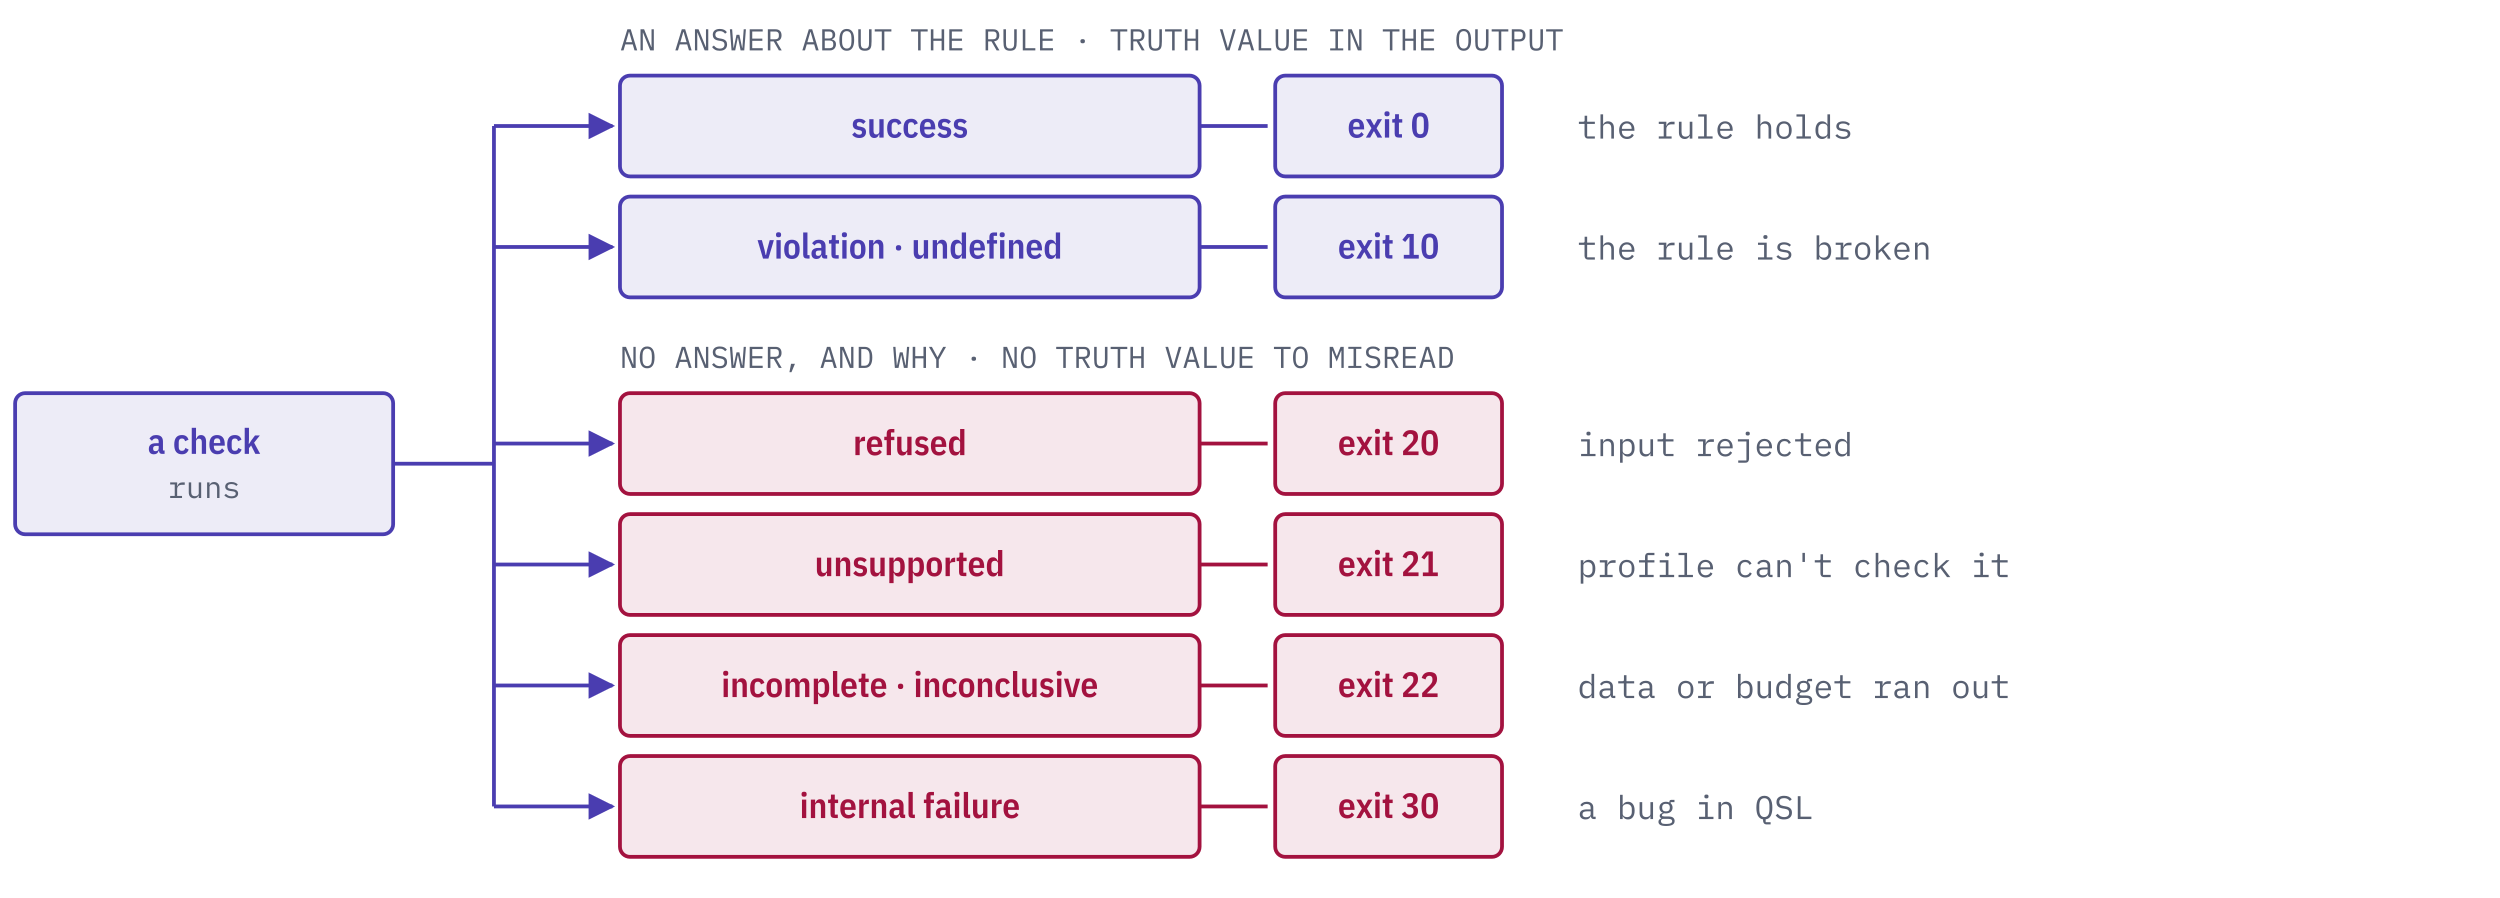
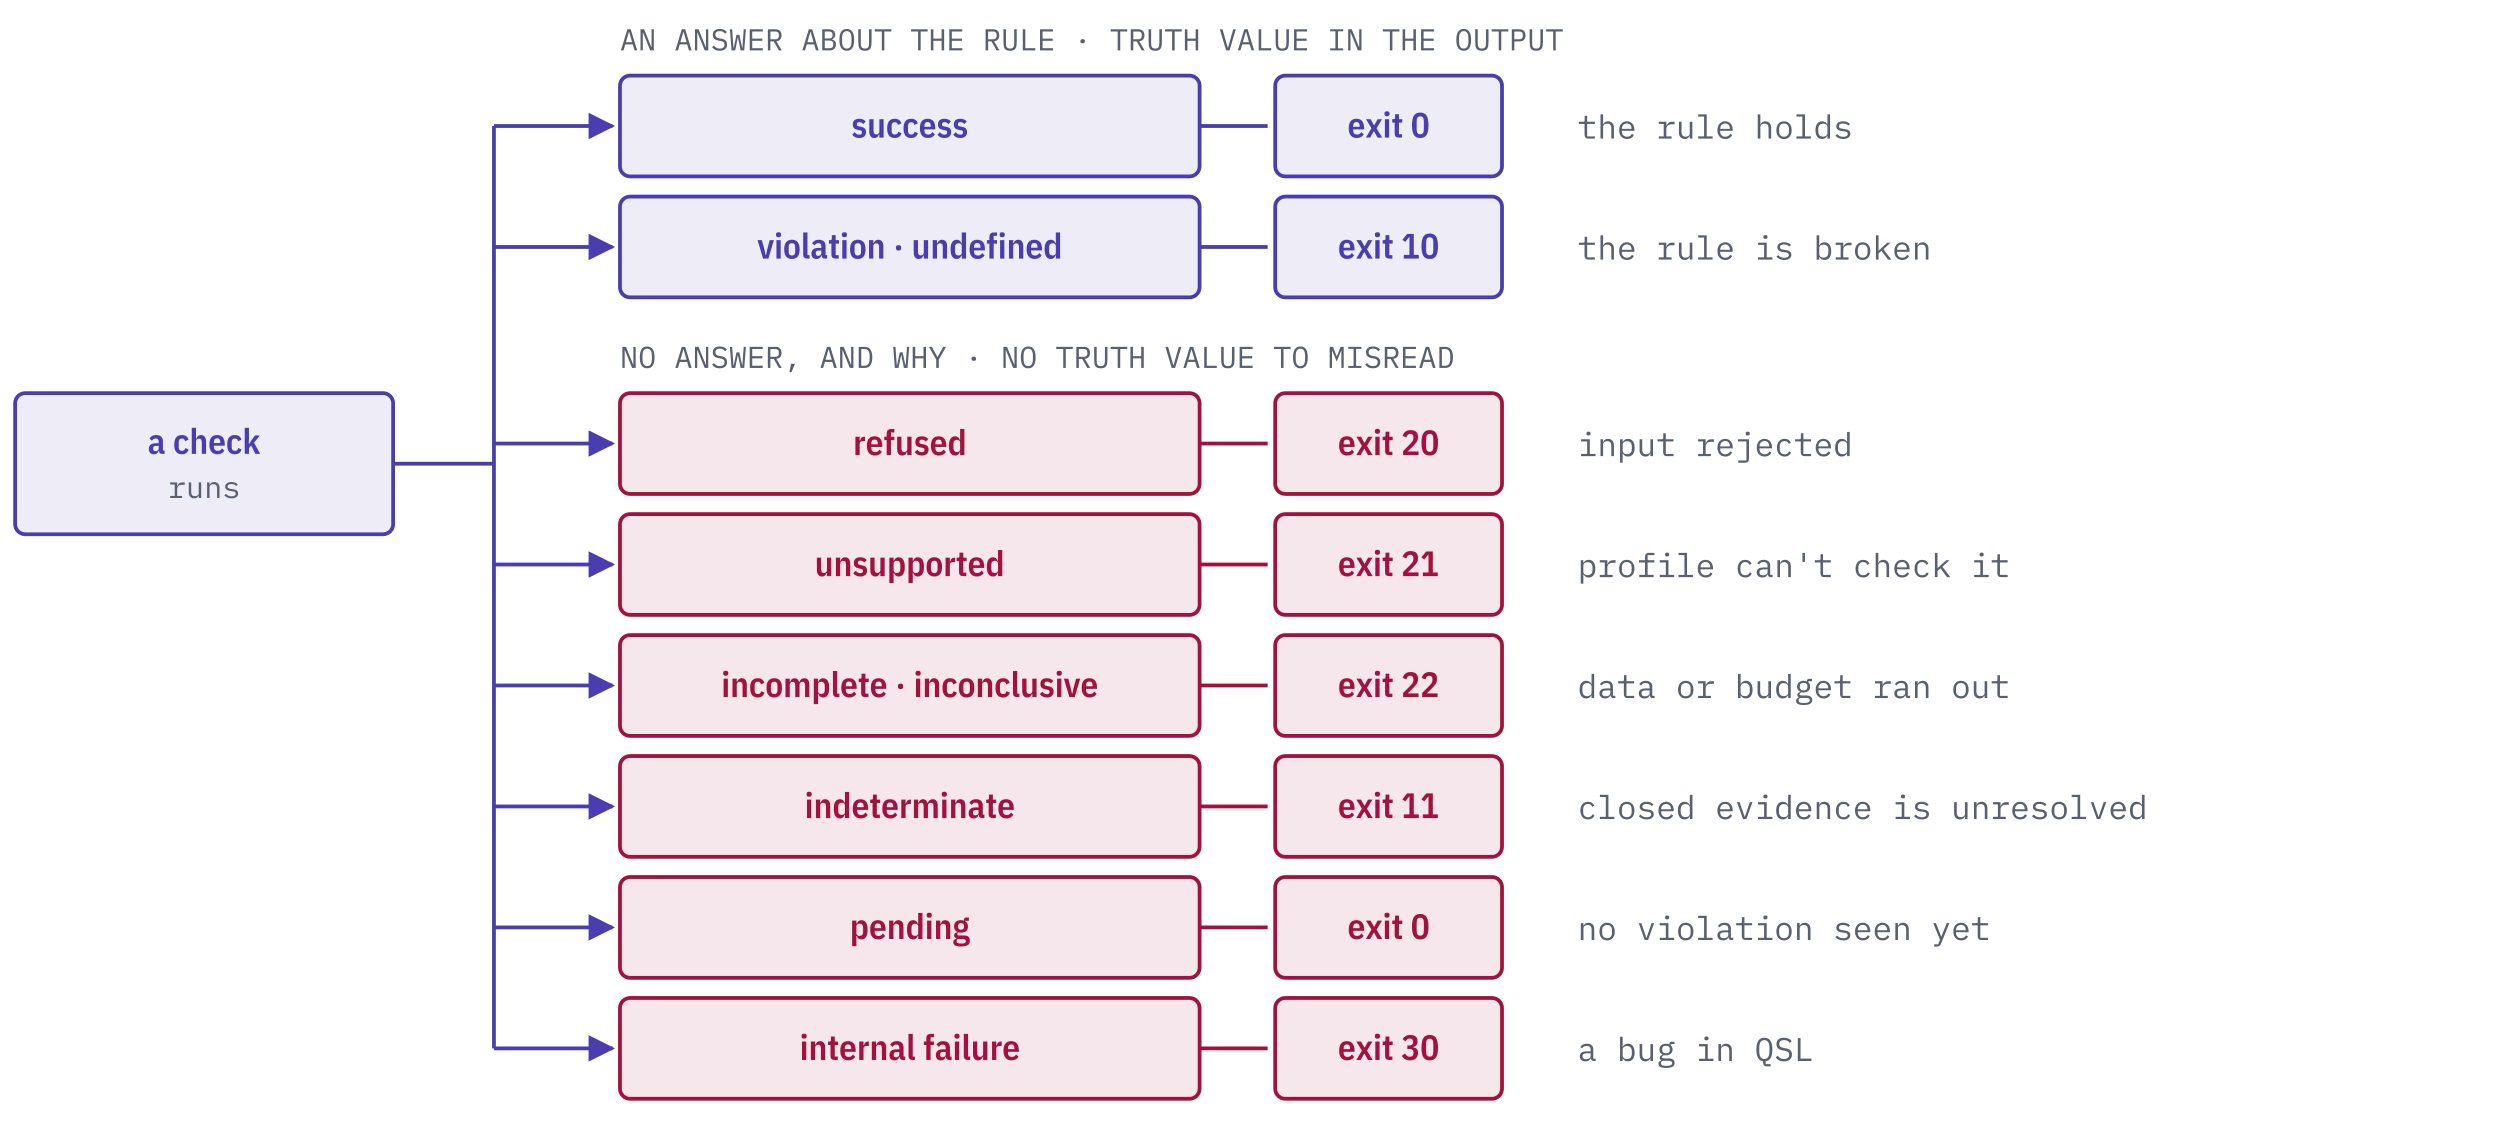
- <svg xmlns="http://www.w3.org/2000/svg" width="992" height="356" viewBox="-6 -6 992 356" role="img" aria-label="Every QSL check ends in exactly one outcome with its own exit code: success 0; violation or undefined 10; refused 20; unsupported 21; incomplete or inconclusive 22; internal failure 30. Only success and violation are answers about the rule; the others say why no answer was given.">
+ <svg xmlns="http://www.w3.org/2000/svg" width="992" height="452" viewBox="-6 -6 992 452" role="img" aria-label="Every QSL check ends in exactly one outcome with its own exit code: success 0; violation or undefined 10; indeterminate 11; refused 20; unsupported 21; incomplete or inconclusive 22; internal failure 30; a clause still pending when its trace ends exits 0. Only success and violation are answers about the rule; the others say why no answer was given.">
  <defs>
    <path id="mono_A" d="M481 0 422 199H177L118 0H31L245 698H356L570 0ZM304 609H295L197 272H402Z" />
    <path id="mono_B" d="M88 698H325Q415 698 466 649Q517 600 517 518Q517 455 486 419Q456 383 408 368V365Q467 351 505 312Q543 274 543 201Q543 159 529 122Q515 85 490 58Q464 31 430 16Q395 0 355 0H88ZM330 73Q388 73 421 99Q454 125 454 179V220Q454 273 421 300Q388 326 330 326H172V73ZM316 395Q369 395 399 418Q429 442 429 490V529Q429 577 399 601Q369 625 316 625H172V395Z" />
    <path id="mono_D" d="M95 698H290Q418 698 481 610Q544 522 544 349Q544 176 481 88Q418 0 290 0H95ZM286 73Q370 73 412 131Q455 189 455 295V403Q455 509 412 567Q370 625 286 625H179V73Z" />
    <path id="mono_E" d="M90 0V698H520V625H174V390H508V317H174V73H520V0Z" />
    <path id="mono_H" d="M436 317H164V0H80V698H164V390H436V698H520V0H436Z" />
    <path id="mono_I" d="M84 0V67H258V631H84V698H516V631H342V67H516V0Z" />
    <path id="mono_L" d="M120 0V698H204V73H535V0Z" />
    <path id="mono_M" d="M455 350V571H447L300 212L153 571H145V350V0H68V698H176L299 390H305L428 698H532V0H455Z" />
    <path id="mono_N" d="M163 588H156V0H80V698H199L437 110H444V698H520V0H401Z" />
    <path id="mono_O" d="M300 -12Q236 -12 190 12Q144 37 114 83Q84 129 70 196Q56 263 56 349Q56 434 70 502Q84 569 114 615Q144 661 190 686Q236 710 300 710Q364 710 410 686Q456 661 486 615Q516 569 530 502Q544 434 544 349Q544 263 530 196Q516 129 486 83Q456 37 410 12Q364 -12 300 -12ZM300 61Q342 61 371 78Q400 94 419 124Q438 154 446 196Q455 239 455 292V406Q455 458 446 501Q438 544 419 574Q400 604 371 620Q342 637 300 637Q258 637 229 620Q200 604 181 574Q162 544 154 501Q145 458 145 406V292Q145 239 154 196Q162 154 181 124Q200 94 229 78Q258 61 300 61Z" />
    <path id="mono_P" d="M90 0V698H344Q441 698 492 645Q543 592 543 497Q543 402 492 349Q441 296 344 296H174V0ZM174 369H342Q395 369 424 396Q454 422 454 471V523Q454 572 424 598Q395 625 342 625H174Z" />
    <path id="mono_Q" d="M491 -164H374Q315 -164 288 -131Q260 -98 260 -46V-9Q207 -2 168 26Q130 53 105 98Q80 144 68 208Q56 271 56 349Q56 434 70 502Q84 569 114 615Q144 661 190 686Q236 710 300 710Q364 710 410 686Q456 661 486 615Q516 569 530 502Q544 434 544 349Q544 192 495 98Q446 5 340 -9V-96H491ZM300 61Q342 61 371 78Q400 94 419 124Q438 154 446 196Q455 239 455 292V406Q455 458 446 501Q438 544 419 574Q400 604 371 620Q342 637 300 637Q258 637 229 620Q200 604 181 574Q162 544 154 501Q145 458 145 406V292Q145 239 154 196Q162 154 181 124Q200 94 229 78Q258 61 300 61Z" />
    <path id="mono_R" d="M174 0H90V698H344Q441 698 492 645Q543 592 543 497Q543 412 499 361Q455 310 371 302L549 0H455L285 298H174ZM342 369Q395 369 424 396Q454 422 454 471V523Q454 572 424 598Q395 625 342 625H174V369Z" />
    <path id="mono_S" d="M298 -12Q204 -12 144 22Q84 57 45 111L106 161Q147 110 192 85Q238 60 301 60Q377 60 417 95Q457 130 457 193Q457 244 428 272Q399 301 327 313L249 326Q198 335 164 353Q129 371 108 396Q87 422 78 452Q69 483 69 516Q69 612 132 661Q195 710 302 710Q386 710 444 682Q501 654 536 603L477 552Q448 590 407 614Q366 638 301 638Q230 638 192 608Q154 578 154 518Q154 471 182 442Q211 412 285 399L360 386Q411 377 446 359Q481 341 502 316Q524 291 533 260Q542 229 542 195Q542 98 478 43Q415 -12 298 -12Z" />
    <path id="mono_T" d="M342 625V0H258V625H25V698H575V625Z" />
    <path id="mono_U" d="M164 698V279Q164 228 167 188Q170 148 183 120Q196 91 224 76Q251 61 300 61Q349 61 376 76Q404 91 417 120Q430 148 433 188Q436 228 436 279V698H520V299Q520 221 512 163Q505 105 482 66Q458 27 414 8Q371 -12 300 -12Q229 -12 186 8Q142 27 118 66Q95 105 88 163Q80 221 80 299V698Z" />
    <path id="mono_V" d="M243 0 36 698H125L224 349L299 85H304L379 349L478 698H564L357 0Z" />
    <path id="mono_W" d="M90 0 35 698H110L139 298L154 87H162L254 516H348L440 87H448L463 298L492 698H565L510 0H389L304 417H296L211 0Z" />
    <path id="mono_Y" d="M258 0V274L17 698H113L213 516L298 357H302L389 516L489 698H583L342 274V0Z" />
    <path id="mono_a" d="M495 0Q448 0 428 24Q408 48 403 84H398Q381 39 344 14Q306 -12 243 -12Q162 -12 114 30Q66 72 66 145Q66 217 118 256Q171 295 288 295H398V346Q398 403 366 432Q334 460 275 460Q223 460 190 440Q157 419 137 384L83 424Q93 444 110 463Q127 482 152 496Q177 511 209 520Q241 528 280 528Q371 528 424 482Q478 436 478 354V70H550V0ZM257 55Q288 55 314 62Q339 70 358 82Q377 95 388 112Q398 130 398 150V235H288Q216 235 183 215Q150 195 150 157V136Q150 96 178 76Q207 55 257 55Z" />
    <path id="mono_b" d="M95 740H175V432H179Q229 528 338 528Q433 528 486 457Q540 386 540 258Q540 130 486 59Q433 -12 338 -12Q229 -12 179 84H175V0H95ZM307 59Q377 59 416 102Q454 144 454 214V302Q454 372 416 414Q377 457 307 457Q280 457 256 450Q232 443 214 430Q196 416 186 396Q175 377 175 351V165Q175 139 186 120Q196 100 214 86Q232 73 256 66Q280 59 307 59Z" />
    <path id="mono_c" d="M318 -12Q262 -12 218 8Q175 27 145 62Q115 97 100 147Q84 197 84 258Q84 319 100 369Q116 419 146 454Q176 490 219 509Q262 528 317 528Q392 528 439 495Q486 462 508 409L444 375Q430 415 398 437Q365 459 317 459Q282 459 254 448Q227 436 208 415Q189 394 180 365Q170 336 170 302V214Q170 180 180 151Q189 122 208 101Q227 80 255 68Q283 57 319 57Q371 57 405 81Q439 105 459 147L516 108Q493 56 444 22Q396 -12 318 -12Z" />
    <path id="mono_comma" d="M257 136H386L271 -141H204Z" />
    <path id="mono_d" d="M425 84H421Q371 -12 262 -12Q167 -12 114 59Q60 130 60 258Q60 386 114 457Q167 528 262 528Q371 528 421 432H425V740H505V0H425ZM293 59Q320 59 344 66Q368 73 386 86Q404 100 414 120Q425 139 425 165V351Q425 377 414 396Q404 416 386 430Q368 443 344 450Q320 457 293 457Q223 457 184 414Q146 372 146 302V214Q146 144 184 102Q223 59 293 59Z" />
    <path id="mono_e" d="M309 -12Q253 -12 208 7Q164 26 132 62Q101 97 84 146Q67 196 67 257Q67 319 84 369Q102 419 133 454Q164 490 208 509Q251 528 304 528Q356 528 398 509Q441 490 471 456Q501 423 517 377Q533 331 533 276V238H151V214Q151 180 162 151Q173 122 194 101Q214 80 244 68Q273 57 309 57Q361 57 399 81Q437 105 457 147L516 107Q493 55 440 22Q386 -12 309 -12ZM304 462Q271 462 243 450Q215 438 194 417Q174 396 162 368Q151 339 151 305V298H447V309Q447 343 436 371Q426 399 408 420Q389 440 362 451Q336 462 304 462Z" />
    <path id="mono_f" d="M83 68H257V448H73V516H257V622Q257 674 284 707Q312 740 371 740H544V672H337V516H544V448H337V68H521V0H83Z" />
    <path id="mono_g" d="M561 -59Q561 -137 496 -174Q431 -212 301 -212Q176 -212 122 -179Q67 -146 67 -84Q67 -42 89 -19Q111 4 151 15V27Q129 38 117 55Q105 72 105 98Q105 138 132 158Q158 178 198 188V192Q150 213 124 254Q97 295 97 350Q97 389 111 422Q125 455 152 478Q178 502 215 515Q252 528 297 528Q355 528 399 507V516Q399 546 413 566Q427 586 461 586H556V516H440V481Q468 457 483 424Q498 391 498 350Q498 311 484 278Q469 245 443 222Q417 198 380 185Q342 172 297 172Q284 172 272 173Q260 174 248 176Q236 174 223 170Q210 165 199 158Q188 150 181 140Q174 130 174 117Q174 94 197 86Q220 79 257 79H371Q471 79 516 42Q561 4 561 -59ZM486 -63Q486 -32 461 -14Q436 5 374 5H195Q143 -16 143 -65Q143 -99 170 -124Q197 -148 260 -148H338Q408 -148 447 -126Q486 -105 486 -63ZM297 234Q357 234 386 262Q414 290 414 336V365Q414 411 386 438Q357 466 297 466Q237 466 209 438Q181 411 181 365V336Q181 290 209 262Q237 234 297 234Z" />
    <path id="mono_h" d="M98 740H178V432H182Q190 451 202 468Q214 486 232 499Q249 512 273 520Q297 528 329 528Q410 528 459 476Q508 425 508 331V0H428V317Q428 388 397 422Q366 457 306 457Q282 457 259 451Q236 445 218 433Q200 421 189 402Q178 383 178 358V0H98Z" />
    <path id="mono_i" d="M332 630Q297 630 283 644Q269 659 269 681V697Q269 719 283 734Q297 748 332 748Q367 748 381 734Q395 719 395 697V681Q395 659 381 644Q367 630 332 630ZM106 68H292V448H106V516H372V68H546V0H106Z" />
    <path id="mono_j" d="M102 -132H352V448H93V516H432V-82Q432 -134 404 -167Q377 -200 318 -200H102ZM392 630Q357 630 343 644Q329 659 329 681V697Q329 719 343 734Q357 748 392 748Q427 748 441 734Q455 719 455 697V681Q455 659 441 644Q427 630 392 630Z" />
    <path id="mono_k" d="M105 740H185V273H189L279 358L451 516H549L335 314L574 0H475L274 268L185 187V0H105Z" />
    <path id="mono_l" d="M80 68H260V672H80V740H340V68H520V0H80Z" />
    <path id="mono_n" d="M98 0V516H178V432H182Q190 451 202 468Q214 486 232 499Q249 512 273 520Q297 528 329 528Q410 528 459 476Q508 425 508 331V0H428V317Q428 388 397 422Q366 457 306 457Q282 457 259 451Q236 445 218 433Q200 421 189 402Q178 383 178 358V0Z" />
    <path id="mono_o" d="M300 -12Q246 -12 202 7Q159 26 128 62Q98 97 82 146Q66 196 66 258Q66 319 82 369Q98 419 128 454Q159 490 202 509Q246 528 300 528Q354 528 398 509Q441 490 472 454Q502 419 518 369Q534 319 534 258Q534 196 518 146Q502 97 472 62Q441 26 398 7Q354 -12 300 -12ZM300 57Q367 57 408 97Q449 137 449 221V295Q449 379 408 419Q367 459 300 459Q233 459 192 419Q151 379 151 295V221Q151 137 192 97Q233 57 300 57Z" />
    <path id="mono_p" d="M95 516H175V432H179Q229 528 338 528Q433 528 486 457Q540 386 540 258Q540 130 486 59Q433 -12 338 -12Q229 -12 179 84H175V-200H95ZM307 59Q377 59 416 102Q454 144 454 214V302Q454 372 416 414Q377 457 307 457Q280 457 256 450Q232 443 214 430Q196 416 186 396Q175 377 175 351V165Q175 139 186 120Q196 100 214 86Q232 73 256 66Q280 59 307 59Z" />
    <path id="mono_periodcentered" d="M300 235Q259 235 242 252Q226 269 226 295V313Q226 339 242 356Q259 373 300 373Q341 373 358 356Q374 339 374 313V295Q374 269 358 252Q341 235 300 235Z" />
    <path id="mono_quotesingle" d="M262 463V740H338V463Z" />
    <path id="mono_r" d="M77 68H228V448H77V516H308V386H313Q329 447 374 482Q418 516 487 516H559V436H462Q393 436 350 396Q308 356 308 291V68H469V0H77Z" />
    <path id="mono_s" d="M306 -12Q225 -12 166 16Q108 43 67 89L121 136Q158 97 202 76Q246 55 308 55Q368 55 406 76Q445 98 445 144Q445 164 438 178Q430 191 417 199Q404 207 388 212Q372 216 354 219L273 231Q246 235 214 242Q183 249 157 264Q131 280 114 306Q96 332 96 374Q96 413 112 442Q127 470 155 490Q183 509 221 518Q259 528 304 528Q374 528 426 506Q477 484 514 445L462 396Q453 407 440 418Q426 430 406 440Q387 449 361 455Q335 461 301 461Q240 461 208 440Q175 419 175 379Q175 359 182 346Q190 332 203 324Q216 316 232 312Q249 307 266 304L347 292Q375 288 406 281Q437 274 463 258Q489 243 506 217Q524 191 524 149Q524 72 464 30Q405 -12 306 -12Z" />
    <path id="mono_t" d="M325 0Q266 0 238 33Q211 66 211 118V448H39V516H167Q193 516 204 526Q214 537 214 563V698H291V516H526V448H291V68H526V0Z" />
    <path id="mono_u" d="M422 84H418Q410 65 398 48Q386 30 368 17Q351 4 327 -4Q303 -12 271 -12Q190 -12 141 40Q92 91 92 185V516H172V199Q172 128 203 94Q234 59 294 59Q318 59 341 65Q364 71 382 83Q400 95 411 114Q422 132 422 158V516H502V0H422Z" />
+     <path id="mono_v" d="M249 0 64 516H145L219 300L299 67H303L383 300L457 516H536L351 0Z" />
+     <path id="mono_y" d="M467 516H547L291 -113Q282 -135 271 -152Q260 -168 245 -178Q230 -189 209 -194Q188 -200 159 -200H83V-132H203L261 10L53 516H135L222 300L299 104H303L380 300Z" />
    <path id="title_a" d="M406 0Q325 0 321 89H309Q299 41 264 14Q229 -12 177 -12Q105 -12 69 28Q33 68 33 140Q33 222 84 262Q135 302 231 302H312V347Q312 393 292 415Q273 437 228 437Q191 437 166 420Q141 402 122 370L51 434Q80 479 124 506Q169 534 238 534Q433 534 433 350V97H479V0ZM223 77Q260 77 286 98Q312 120 312 158V227H239Q155 227 155 162V140Q155 107 173 92Q191 77 223 77Z" />
    <path id="title_c" d="M251 -12Q145 -12 90 54Q34 120 34 261Q34 402 90 468Q145 534 251 534Q328 534 374 499Q419 464 439 403L340 359Q332 397 312 416Q291 436 251 436Q161 436 161 328V194Q161 86 251 86Q293 86 315 106Q337 126 348 168L442 123Q396 -12 251 -12Z" />
    <path id="title_d" d="M357 86H343Q332 42 298 15Q265 -12 220 -12Q128 -12 84 58Q40 127 40 261Q40 395 84 464Q128 534 220 534Q265 534 298 507Q332 480 343 436H357V740H478V0H357ZM266 88Q307 88 332 108Q357 129 357 166V356Q357 393 332 414Q307 434 266 434Q219 434 193 405Q167 376 167 323V199Q167 146 193 117Q219 88 266 88Z" />
    <path id="title_e" d="M263 -12Q212 -12 170 4Q127 21 97 54Q67 88 50 140Q34 191 34 261Q34 402 90 468Q147 534 252 534Q357 534 414 468Q470 402 470 261V232H161V198Q161 146 190 116Q219 86 270 86Q313 86 342 104Q372 123 393 158L459 89Q430 43 381 16Q332 -12 263 -12ZM252 441Q161 441 161 333V307H343V333Q343 441 252 441Z" />
    <path id="title_f" d="M91 425H22V522H91V603Q91 674 122 707Q154 740 220 740H308V643H212V522H308V425H212V0H91Z" />
+     <path id="title_g" d="M493 -46Q493 -87 480 -118Q468 -149 439 -170Q410 -191 362 -202Q314 -212 244 -212Q182 -212 140 -204Q98 -195 72 -179Q46 -163 35 -140Q24 -117 24 -88Q24 -48 46 -25Q68 -2 109 4V23Q77 31 62 53Q46 75 46 107Q46 139 68 160Q90 182 132 190V203Q47 245 47 357Q47 442 95 488Q143 534 244 534Q289 534 326 520V539Q326 610 394 610H467V516H366V496Q403 478 422 442Q441 407 441 357Q441 272 394 226Q346 181 244 181Q203 181 168 189Q154 183 147 170Q140 157 140 141Q140 121 153 111Q166 101 196 101H329Q418 101 456 63Q493 25 493 -46ZM380 -60Q380 -33 362 -19Q344 -5 302 -5H141Q119 -24 119 -61Q119 -93 140 -110Q162 -127 216 -127H275Q332 -127 356 -110Q380 -94 380 -60ZM244 264Q327 264 327 346V369Q327 451 244 451Q161 451 161 369V346Q161 264 244 264Z" />
    <path id="title_h" d="M66 740H187V435H201Q232 534 326 534Q396 534 434 486Q472 439 472 351V0H351V330Q351 432 275 432Q238 432 212 410Q187 389 187 350V0H66Z" />
    <path id="title_i" d="M126 604Q88 604 71 620Q54 637 54 665V685Q54 713 71 730Q88 746 126 746Q164 746 181 730Q198 713 198 685V665Q198 637 181 620Q164 604 126 604ZM66 522H187V0H66Z" />
    <path id="title_k" d="M66 740H187V395L179 287H193L254 383L358 522H495L332 317L504 0H368L248 239L187 163V0H66Z" />
    <path id="title_l" d="M184 0Q121 0 94 28Q66 56 66 116V740H187V97H247V0Z" />
    <path id="title_m" d="M66 0V522H187V435H201Q232 534 324 534Q422 534 451 431H463Q480 484 516 509Q551 534 602 534Q668 534 705 486Q742 439 742 351V0H621V330Q621 432 548 432Q513 432 488 410Q464 389 464 350V0H343V330Q343 384 325 408Q307 432 271 432Q236 432 212 410Q187 389 187 350V0Z" />
    <path id="title_n" d="M66 0V522H187V435H201Q232 534 326 534Q396 534 434 486Q472 439 472 351V0H351V330Q351 432 275 432Q238 432 212 410Q187 389 187 350V0Z" />
    <path id="title_o" d="M253 -12Q149 -12 92 54Q34 120 34 261Q34 402 92 468Q149 534 253 534Q357 534 414 468Q472 402 472 261Q472 120 414 54Q357 -12 253 -12ZM253 86Q345 86 345 194V328Q345 436 253 436Q161 436 161 328V194Q161 86 253 86Z" />
    <path id="title_one" d="M75 0V104H235V609H227L115 471L34 531L169 698H358V104H500V0Z" />
    <path id="title_p" d="M66 522H187V436H201Q212 480 246 507Q279 534 324 534Q416 534 460 464Q504 395 504 261Q504 127 460 58Q416 -12 324 -12Q279 -12 246 15Q212 42 201 86H187V-200H66ZM278 88Q325 88 351 117Q377 146 377 199V323Q377 376 351 405Q325 434 278 434Q237 434 212 414Q187 393 187 356V166Q187 129 212 108Q237 88 278 88Z" />
    <path id="title_periodcentered" d="M158 227Q120 227 102 244Q83 262 83 292V316Q83 346 102 364Q120 381 158 381Q196 381 214 364Q233 346 233 316V292Q233 262 214 244Q196 227 158 227Z" />
    <path id="title_r" d="M66 0V522H187V415H201Q210 467 238 494Q267 522 313 522H339V398H299Q242 398 214 380Q187 362 187 317V0Z" />
    <path id="title_s" d="M224 -12Q159 -12 110 12Q61 35 24 82L98 154Q123 119 154 101Q185 83 226 83Q302 83 302 147Q302 172 290 186Q277 201 247 206L198 215Q116 230 79 266Q42 302 42 371Q42 453 90 494Q138 534 226 534Q287 534 332 514Q376 494 409 455L338 384Q318 409 290 424Q261 439 226 439Q156 439 156 376Q156 350 170 336Q184 323 214 318L264 309Q346 294 382 258Q417 223 417 159Q417 78 367 33Q317 -12 224 -12Z" />
    <path id="title_t" d="M210 0Q147 0 119 28Q91 56 91 117V425H22V522H58Q84 522 94 534Q103 546 103 572V664H212V522H306V425H212V97H298V0Z" />
    <path id="title_three" d="M236 413Q283 413 310 436Q338 460 338 499V526Q338 564 314 586Q291 607 249 607Q206 607 175 586Q144 565 121 524L41 594Q75 648 129 679Q183 710 256 710Q353 710 410 666Q466 622 466 529Q466 466 434 424Q403 383 347 372V357Q412 348 446 308Q479 268 479 201Q479 102 417 45Q355 -12 246 -12Q93 -12 19 117L110 186Q135 137 168 114Q200 91 245 91Q295 91 322 117Q350 143 350 188V216Q350 260 320 286Q290 311 235 311H175V413Z" />
    <path id="title_two" d="M493 0H55V116L252 313Q304 364 326 403Q347 442 347 484V514Q347 557 324 580Q301 604 258 604Q172 604 151 500L43 542Q66 625 123 668Q180 710 268 710Q324 710 364 696Q404 683 430 658Q455 632 466 594Q478 557 478 510Q478 475 471 446Q464 416 448 386Q431 356 403 324Q375 291 333 249L188 105H493Z" />
    <path id="title_u" d="M346 88H332Q302 -12 205 -12Q135 -12 98 36Q60 83 60 172V522H181V192Q181 89 257 89Q294 89 320 111Q346 133 346 172V522H467V0H346Z" />
    <path id="title_v" d="M162 0 8 522H130L205 244L234 103H248L277 244L352 522H469L315 0Z" />
    <path id="title_x" d="M15 0 173 267 17 522H149L242 354H255L348 522H472L318 264L478 0H345L249 176H236L138 0Z" />
    <path id="title_zero" d="M270 -12Q209 -12 165 8Q121 29 92 72Q64 116 50 184Q36 253 36 349Q36 445 50 514Q64 582 92 626Q121 669 165 690Q209 710 270 710Q331 710 375 690Q419 669 448 626Q476 582 490 514Q504 445 504 349Q504 253 490 184Q476 116 448 72Q419 29 375 8Q331 -12 270 -12ZM270 95Q327 95 350 132Q372 168 372 251V447Q372 530 350 566Q327 603 270 603Q213 603 190 566Q168 530 168 447V251Q168 168 190 132Q213 95 270 95Z" />
    <marker id="ah-logic" viewBox="0 0 10 10" refX="9" refY="5" markerWidth="7" markerHeight="7" orient="auto-start-reverse">
      <path d="M0,0 L10,5 L0,10 z" fill="#4a3db0" />
    </marker>
  </defs>
  <rect x="0" y="150" width="150" height="56" rx="4" stroke="#4a3db0" stroke-width="1.5" fill="#4a3db0" fill-opacity="0.1" />
  <g fill="#4a3db0" transform="translate(52.6,174.1) scale(0.014,-0.014)">
    <use href="#title_a" x="0" />
    <use href="#title_c" x="719" />
    <use href="#title_h" x="1183" />
    <use href="#title_e" x="1715" />
    <use href="#title_c" x="2220" />
    <use href="#title_k" x="2684" />
  </g>
  <g fill="#586072" transform="translate(60.6,191.6) scale(0.012,-0.012)">
    <use href="#mono_r" x="0" />
    <use href="#mono_u" x="600" />
    <use href="#mono_n" x="1200" />
    <use href="#mono_s" x="1800" />
  </g>
  <g fill="#586072" transform="translate(240,14) scale(0.012,-0.012)">
    <use href="#mono_A" x="0" />
    <use href="#mono_N" x="600" />
    <use href="#mono_A" x="1800" />
    <use href="#mono_N" x="2400" />
    <use href="#mono_S" x="3000" />
    <use href="#mono_W" x="3600" />
    <use href="#mono_E" x="4200" />
    <use href="#mono_R" x="4800" />
    <use href="#mono_A" x="6000" />
    <use href="#mono_B" x="6600" />
    <use href="#mono_O" x="7200" />
    <use href="#mono_U" x="7800" />
    <use href="#mono_T" x="8400" />
    <use href="#mono_T" x="9600" />
    <use href="#mono_H" x="10200" />
    <use href="#mono_E" x="10800" />
    <use href="#mono_R" x="12000" />
    <use href="#mono_U" x="12600" />
    <use href="#mono_L" x="13200" />
    <use href="#mono_E" x="13800" />
    <use href="#mono_periodcentered" x="15000" />
    <use href="#mono_T" x="16200" />
    <use href="#mono_R" x="16800" />
    <use href="#mono_U" x="17400" />
    <use href="#mono_T" x="18000" />
    <use href="#mono_H" x="18600" />
    <use href="#mono_V" x="19800" />
    <use href="#mono_A" x="20400" />
    <use href="#mono_L" x="21000" />
    <use href="#mono_U" x="21600" />
    <use href="#mono_E" x="22200" />
    <use href="#mono_I" x="23400" />
    <use href="#mono_N" x="24000" />
    <use href="#mono_T" x="25200" />
    <use href="#mono_H" x="25800" />
    <use href="#mono_E" x="26400" />
    <use href="#mono_O" x="27600" />
    <use href="#mono_U" x="28200" />
    <use href="#mono_T" x="28800" />
    <use href="#mono_P" x="29400" />
    <use href="#mono_U" x="30000" />
    <use href="#mono_T" x="30600" />
  </g>
  <g fill="#586072" transform="translate(240,140) scale(0.012,-0.012)">
    <use href="#mono_N" x="0" />
    <use href="#mono_O" x="600" />
    <use href="#mono_A" x="1800" />
    <use href="#mono_N" x="2400" />
    <use href="#mono_S" x="3000" />
    <use href="#mono_W" x="3600" />
    <use href="#mono_E" x="4200" />
    <use href="#mono_R" x="4800" />
    <use href="#mono_comma" x="5400" />
    <use href="#mono_A" x="6600" />
    <use href="#mono_N" x="7200" />
    <use href="#mono_D" x="7800" />
    <use href="#mono_W" x="9000" />
    <use href="#mono_H" x="9600" />
    <use href="#mono_Y" x="10200" />
    <use href="#mono_periodcentered" x="11400" />
    <use href="#mono_N" x="12600" />
    <use href="#mono_O" x="13200" />
    <use href="#mono_T" x="14400" />
    <use href="#mono_R" x="15000" />
    <use href="#mono_U" x="15600" />
    <use href="#mono_T" x="16200" />
    <use href="#mono_H" x="16800" />
    <use href="#mono_V" x="18000" />
    <use href="#mono_A" x="18600" />
    <use href="#mono_L" x="19200" />
    <use href="#mono_U" x="19800" />
    <use href="#mono_E" x="20400" />
    <use href="#mono_T" x="21600" />
    <use href="#mono_O" x="22200" />
    <use href="#mono_M" x="23400" />
    <use href="#mono_I" x="24000" />
    <use href="#mono_S" x="24600" />
    <use href="#mono_R" x="25200" />
    <use href="#mono_E" x="25800" />
    <use href="#mono_A" x="26400" />
    <use href="#mono_D" x="27000" />
  </g>
  <rect x="240" y="24" width="230" height="40" rx="4" stroke="#4a3db0" stroke-width="1.5" fill="#4a3db0" fill-opacity="0.1" />
  <g fill="#4a3db0" transform="translate(331.8,48.6) scale(0.014,-0.014)">
    <use href="#title_s" x="0" />
    <use href="#title_u" x="449" />
    <use href="#title_c" x="982" />
    <use href="#title_c" x="1446" />
    <use href="#title_e" x="1910" />
    <use href="#title_s" x="2415" />
    <use href="#title_s" x="2864" />
  </g>
  <rect x="500" y="24" width="90" height="40" rx="4" stroke="#4a3db0" stroke-width="1.5" fill="#4a3db0" fill-opacity="0.1" />
  <g fill="#4a3db0" transform="translate(528.7,48.6) scale(0.014,-0.014)">
    <use href="#title_e" x="0" />
    <use href="#title_x" x="505" />
    <use href="#title_i" x="993" />
    <use href="#title_t" x="1245" />
    <use href="#title_zero" x="1791" />
  </g>
  <g fill="#586072" transform="translate(620,49) scale(0.013,-0.013)">
    <use href="#mono_t" x="0" />
    <use href="#mono_h" x="600" />
    <use href="#mono_e" x="1200" />
    <use href="#mono_r" x="2400" />
    <use href="#mono_u" x="3000" />
    <use href="#mono_l" x="3600" />
    <use href="#mono_e" x="4200" />
    <use href="#mono_h" x="5400" />
    <use href="#mono_o" x="6000" />
    <use href="#mono_l" x="6600" />
    <use href="#mono_d" x="7200" />
    <use href="#mono_s" x="7800" />
  </g>
  <path d="M470,44 L497,44" fill="none" stroke="#4a3db0" stroke-width="1.5" />
  <rect x="240" y="72" width="230" height="40" rx="4" stroke="#4a3db0" stroke-width="1.5" fill="#4a3db0" fill-opacity="0.1" />
  <g fill="#4a3db0" transform="translate(294.5,96.6) scale(0.014,-0.014)">
    <use href="#title_v" x="0" />
    <use href="#title_i" x="476" />
    <use href="#title_o" x="728" />
    <use href="#title_l" x="1234" />
    <use href="#title_a" x="1502" />
    <use href="#title_t" x="2009" />
    <use href="#title_i" x="2343" />
    <use href="#title_o" x="2595" />
    <use href="#title_n" x="3101" />
    <use href="#title_periodcentered" x="3845" />
    <use href="#title_u" x="4373" />
    <use href="#title_n" x="4906" />
    <use href="#title_d" x="5438" />
    <use href="#title_e" x="5982" />
    <use href="#title_f" x="6487" />
    <use href="#title_i" x="6815" />
    <use href="#title_n" x="7067" />
    <use href="#title_e" x="7599" />
    <use href="#title_d" x="8104" />
  </g>
  <rect x="500" y="72" width="90" height="40" rx="4" stroke="#4a3db0" stroke-width="1.5" fill="#4a3db0" fill-opacity="0.1" />
  <g fill="#4a3db0" transform="translate(524.9,96.6) scale(0.014,-0.014)">
    <use href="#title_e" x="0" />
    <use href="#title_x" x="505" />
    <use href="#title_i" x="993" />
    <use href="#title_t" x="1245" />
    <use href="#title_one" x="1791" />
    <use href="#title_zero" x="2331" />
  </g>
  <g fill="#586072" transform="translate(620,97) scale(0.013,-0.013)">
    <use href="#mono_t" x="0" />
    <use href="#mono_h" x="600" />
    <use href="#mono_e" x="1200" />
    <use href="#mono_r" x="2400" />
    <use href="#mono_u" x="3000" />
    <use href="#mono_l" x="3600" />
    <use href="#mono_e" x="4200" />
    <use href="#mono_i" x="5400" />
    <use href="#mono_s" x="6000" />
    <use href="#mono_b" x="7200" />
    <use href="#mono_r" x="7800" />
    <use href="#mono_o" x="8400" />
    <use href="#mono_k" x="9000" />
    <use href="#mono_e" x="9600" />
    <use href="#mono_n" x="10200" />
  </g>
  <path d="M470,92 L497,92" fill="none" stroke="#4a3db0" stroke-width="1.5" />
  <rect x="240" y="150" width="230" height="40" rx="4" stroke="#a3123f" stroke-width="1.5" fill="#a3123f" fill-opacity="0.1" />
  <g fill="#a3123f" transform="translate(332.5,174.6) scale(0.014,-0.014)">
    <use href="#title_r" x="0" />
    <use href="#title_e" x="357" />
    <use href="#title_f" x="862" />
    <use href="#title_u" x="1190" />
    <use href="#title_s" x="1723" />
    <use href="#title_e" x="2172" />
    <use href="#title_d" x="2677" />
  </g>
  <rect x="500" y="150" width="90" height="40" rx="4" stroke="#a3123f" stroke-width="1.5" fill="#a3123f" fill-opacity="0.1" />
  <g fill="#a3123f" transform="translate(524.9,174.6) scale(0.014,-0.014)">
    <use href="#title_e" x="0" />
    <use href="#title_x" x="505" />
    <use href="#title_i" x="993" />
    <use href="#title_t" x="1245" />
    <use href="#title_two" x="1791" />
    <use href="#title_zero" x="2331" />
  </g>
  <g fill="#586072" transform="translate(620,175) scale(0.013,-0.013)">
    <use href="#mono_i" x="0" />
    <use href="#mono_n" x="600" />
    <use href="#mono_p" x="1200" />
    <use href="#mono_u" x="1800" />
    <use href="#mono_t" x="2400" />
    <use href="#mono_r" x="3600" />
    <use href="#mono_e" x="4200" />
    <use href="#mono_j" x="4800" />
    <use href="#mono_e" x="5400" />
    <use href="#mono_c" x="6000" />
    <use href="#mono_t" x="6600" />
    <use href="#mono_e" x="7200" />
    <use href="#mono_d" x="7800" />
  </g>
  <path d="M470,170 L497,170" fill="none" stroke="#a3123f" stroke-width="1.5" />
  <rect x="240" y="198" width="230" height="40" rx="4" stroke="#a3123f" stroke-width="1.5" fill="#a3123f" fill-opacity="0.1" />
  <g fill="#a3123f" transform="translate(317.3,222.6) scale(0.014,-0.014)">
    <use href="#title_u" x="0" />
    <use href="#title_n" x="533" />
    <use href="#title_s" x="1065" />
    <use href="#title_u" x="1514" />
    <use href="#title_p" x="2047" />
    <use href="#title_p" x="2591" />
    <use href="#title_o" x="3135" />
    <use href="#title_r" x="3641" />
    <use href="#title_t" x="3998" />
    <use href="#title_e" x="4332" />
    <use href="#title_d" x="4837" />
  </g>
  <rect x="500" y="198" width="90" height="40" rx="4" stroke="#a3123f" stroke-width="1.5" fill="#a3123f" fill-opacity="0.1" />
  <g fill="#a3123f" transform="translate(524.9,222.6) scale(0.014,-0.014)">
    <use href="#title_e" x="0" />
    <use href="#title_x" x="505" />
    <use href="#title_i" x="993" />
    <use href="#title_t" x="1245" />
    <use href="#title_two" x="1791" />
    <use href="#title_one" x="2331" />
  </g>
  <g fill="#586072" transform="translate(620,223) scale(0.013,-0.013)">
    <use href="#mono_p" x="0" />
    <use href="#mono_r" x="600" />
    <use href="#mono_o" x="1200" />
    <use href="#mono_f" x="1800" />
    <use href="#mono_i" x="2400" />
    <use href="#mono_l" x="3000" />
    <use href="#mono_e" x="3600" />
    <use href="#mono_c" x="4800" />
    <use href="#mono_a" x="5400" />
    <use href="#mono_n" x="6000" />
    <use href="#mono_quotesingle" x="6600" />
    <use href="#mono_t" x="7200" />
    <use href="#mono_c" x="8400" />
    <use href="#mono_h" x="9000" />
    <use href="#mono_e" x="9600" />
    <use href="#mono_c" x="10200" />
    <use href="#mono_k" x="10800" />
    <use href="#mono_i" x="12000" />
    <use href="#mono_t" x="12600" />
  </g>
  <path d="M470,218 L497,218" fill="none" stroke="#a3123f" stroke-width="1.5" />
  <rect x="240" y="246" width="230" height="40" rx="4" stroke="#a3123f" stroke-width="1.5" fill="#a3123f" fill-opacity="0.1" />
  <g fill="#a3123f" transform="translate(280.2,270.6) scale(0.014,-0.014)">
    <use href="#title_i" x="0" />
    <use href="#title_n" x="252" />
    <use href="#title_c" x="784" />
    <use href="#title_o" x="1248" />
    <use href="#title_m" x="1754" />
    <use href="#title_p" x="2556" />
    <use href="#title_l" x="3100" />
    <use href="#title_e" x="3368" />
    <use href="#title_t" x="3873" />
    <use href="#title_e" x="4207" />
    <use href="#title_periodcentered" x="4924" />
    <use href="#title_i" x="5452" />
    <use href="#title_n" x="5704" />
    <use href="#title_c" x="6236" />
    <use href="#title_o" x="6700" />
    <use href="#title_n" x="7206" />
    <use href="#title_c" x="7738" />
    <use href="#title_l" x="8202" />
    <use href="#title_u" x="8470" />
    <use href="#title_s" x="9003" />
    <use href="#title_i" x="9452" />
    <use href="#title_v" x="9704" />
    <use href="#title_e" x="10180" />
  </g>
  <rect x="500" y="246" width="90" height="40" rx="4" stroke="#a3123f" stroke-width="1.5" fill="#a3123f" fill-opacity="0.1" />
  <g fill="#a3123f" transform="translate(524.9,270.6) scale(0.014,-0.014)">
    <use href="#title_e" x="0" />
    <use href="#title_x" x="505" />
    <use href="#title_i" x="993" />
    <use href="#title_t" x="1245" />
    <use href="#title_two" x="1791" />
    <use href="#title_two" x="2331" />
  </g>
  <g fill="#586072" transform="translate(620,271) scale(0.013,-0.013)">
    <use href="#mono_d" x="0" />
    <use href="#mono_a" x="600" />
    <use href="#mono_t" x="1200" />
    <use href="#mono_a" x="1800" />
    <use href="#mono_o" x="3000" />
    <use href="#mono_r" x="3600" />
    <use href="#mono_b" x="4800" />
    <use href="#mono_u" x="5400" />
    <use href="#mono_d" x="6000" />
    <use href="#mono_g" x="6600" />
    <use href="#mono_e" x="7200" />
    <use href="#mono_t" x="7800" />
    <use href="#mono_r" x="9000" />
    <use href="#mono_a" x="9600" />
    <use href="#mono_n" x="10200" />
    <use href="#mono_o" x="11400" />
    <use href="#mono_u" x="12000" />
    <use href="#mono_t" x="12600" />
  </g>
  <path d="M470,266 L497,266" fill="none" stroke="#a3123f" stroke-width="1.5" />
  <rect x="240" y="294" width="230" height="40" rx="4" stroke="#a3123f" stroke-width="1.5" fill="#a3123f" fill-opacity="0.1" />
-   <g fill="#a3123f" transform="translate(311.3,318.6) scale(0.014,-0.014)">
+   <g fill="#a3123f" transform="translate(313.3,318.6) scale(0.014,-0.014)">
+     <use href="#title_i" x="0" />
+     <use href="#title_n" x="252" />
+     <use href="#title_d" x="784" />
+     <use href="#title_e" x="1328" />
+     <use href="#title_t" x="1833" />
+     <use href="#title_e" x="2167" />
+     <use href="#title_r" x="2672" />
+     <use href="#title_m" x="3029" />
+     <use href="#title_i" x="3831" />
+     <use href="#title_n" x="4083" />
+     <use href="#title_a" x="4615" />
+     <use href="#title_t" x="5122" />
+     <use href="#title_e" x="5456" />
+   </g>
+   <rect x="500" y="294" width="90" height="40" rx="4" stroke="#a3123f" stroke-width="1.5" fill="#a3123f" fill-opacity="0.1" />
+   <g fill="#a3123f" transform="translate(524.9,318.6) scale(0.014,-0.014)">
+     <use href="#title_e" x="0" />
+     <use href="#title_x" x="505" />
+     <use href="#title_i" x="993" />
+     <use href="#title_t" x="1245" />
+     <use href="#title_one" x="1791" />
+     <use href="#title_one" x="2331" />
+   </g>
+   <g fill="#586072" transform="translate(620,319) scale(0.013,-0.013)">
+     <use href="#mono_c" x="0" />
+     <use href="#mono_l" x="600" />
+     <use href="#mono_o" x="1200" />
+     <use href="#mono_s" x="1800" />
+     <use href="#mono_e" x="2400" />
+     <use href="#mono_d" x="3000" />
+     <use href="#mono_e" x="4200" />
+     <use href="#mono_v" x="4800" />
+     <use href="#mono_i" x="5400" />
+     <use href="#mono_d" x="6000" />
+     <use href="#mono_e" x="6600" />
+     <use href="#mono_n" x="7200" />
+     <use href="#mono_c" x="7800" />
+     <use href="#mono_e" x="8400" />
+     <use href="#mono_i" x="9600" />
+     <use href="#mono_s" x="10200" />
+     <use href="#mono_u" x="11400" />
+     <use href="#mono_n" x="12000" />
+     <use href="#mono_r" x="12600" />
+     <use href="#mono_e" x="13200" />
+     <use href="#mono_s" x="13800" />
+     <use href="#mono_o" x="14400" />
+     <use href="#mono_l" x="15000" />
+     <use href="#mono_v" x="15600" />
+     <use href="#mono_e" x="16200" />
+     <use href="#mono_d" x="16800" />
+   </g>
+   <path d="M470,314 L497,314" fill="none" stroke="#a3123f" stroke-width="1.5" />
+   <rect x="240" y="342" width="230" height="40" rx="4" stroke="#a3123f" stroke-width="1.5" fill="#a3123f" fill-opacity="0.1" />
+   <g fill="#a3123f" transform="translate(331.2,366.6) scale(0.014,-0.014)">
+     <use href="#title_p" x="0" />
+     <use href="#title_e" x="544" />
+     <use href="#title_n" x="1049" />
+     <use href="#title_d" x="1581" />
+     <use href="#title_i" x="2125" />
+     <use href="#title_n" x="2377" />
+     <use href="#title_g" x="2909" />
+   </g>
+   <rect x="500" y="342" width="90" height="40" rx="4" stroke="#a3123f" stroke-width="1.5" fill="#a3123f" fill-opacity="0.1" />
+   <g fill="#a3123f" transform="translate(528.7,366.6) scale(0.014,-0.014)">
+     <use href="#title_e" x="0" />
+     <use href="#title_x" x="505" />
+     <use href="#title_i" x="993" />
+     <use href="#title_t" x="1245" />
+     <use href="#title_zero" x="1791" />
+   </g>
+   <g fill="#586072" transform="translate(620,367) scale(0.013,-0.013)">
+     <use href="#mono_n" x="0" />
+     <use href="#mono_o" x="600" />
+     <use href="#mono_v" x="1800" />
+     <use href="#mono_i" x="2400" />
+     <use href="#mono_o" x="3000" />
+     <use href="#mono_l" x="3600" />
+     <use href="#mono_a" x="4200" />
+     <use href="#mono_t" x="4800" />
+     <use href="#mono_i" x="5400" />
+     <use href="#mono_o" x="6000" />
+     <use href="#mono_n" x="6600" />
+     <use href="#mono_s" x="7800" />
+     <use href="#mono_e" x="8400" />
+     <use href="#mono_e" x="9000" />
+     <use href="#mono_n" x="9600" />
+     <use href="#mono_y" x="10800" />
+     <use href="#mono_e" x="11400" />
+     <use href="#mono_t" x="12000" />
+   </g>
+   <path d="M470,362 L497,362" fill="none" stroke="#a3123f" stroke-width="1.5" />
+   <rect x="240" y="390" width="230" height="40" rx="4" stroke="#a3123f" stroke-width="1.5" fill="#a3123f" fill-opacity="0.1" />
+   <g fill="#a3123f" transform="translate(311.3,414.6) scale(0.014,-0.014)">
    <use href="#title_i" x="0" />
    <use href="#title_n" x="252" />
    <use href="#title_t" x="784" />
    <use href="#title_e" x="1118" />
    <use href="#title_r" x="1623" />
    <use href="#title_n" x="1980" />
    <use href="#title_a" x="2512" />
    <use href="#title_l" x="3019" />
    <use href="#title_f" x="3499" />
    <use href="#title_a" x="3827" />
    <use href="#title_i" x="4334" />
    <use href="#title_l" x="4586" />
    <use href="#title_u" x="4854" />
    <use href="#title_r" x="5387" />
    <use href="#title_e" x="5744" />
  </g>
-   <rect x="500" y="294" width="90" height="40" rx="4" stroke="#a3123f" stroke-width="1.5" fill="#a3123f" fill-opacity="0.1" />
-   <g fill="#a3123f" transform="translate(524.9,318.6) scale(0.014,-0.014)">
+   <rect x="500" y="390" width="90" height="40" rx="4" stroke="#a3123f" stroke-width="1.5" fill="#a3123f" fill-opacity="0.1" />
+   <g fill="#a3123f" transform="translate(524.9,414.6) scale(0.014,-0.014)">
    <use href="#title_e" x="0" />
    <use href="#title_x" x="505" />
    <use href="#title_i" x="993" />
    <use href="#title_t" x="1245" />
    <use href="#title_three" x="1791" />
    <use href="#title_zero" x="2331" />
  </g>
-   <g fill="#586072" transform="translate(620,319) scale(0.013,-0.013)">
+   <g fill="#586072" transform="translate(620,415) scale(0.013,-0.013)">
    <use href="#mono_a" x="0" />
    <use href="#mono_b" x="1200" />
    <use href="#mono_u" x="1800" />
    <use href="#mono_g" x="2400" />
    <use href="#mono_i" x="3600" />
    <use href="#mono_n" x="4200" />
    <use href="#mono_Q" x="5400" />
    <use href="#mono_S" x="6000" />
    <use href="#mono_L" x="6600" />
  </g>
-   <path d="M470,314 L497,314" fill="none" stroke="#a3123f" stroke-width="1.5" />
+   <path d="M470,410 L497,410" fill="none" stroke="#a3123f" stroke-width="1.5" />
  <path d="M150,178 L190,178" fill="none" stroke="#4a3db0" stroke-width="1.5" />
-   <path d="M190,44 L190,314" fill="none" stroke="#4a3db0" stroke-width="1.5" />
+   <path d="M190,44 L190,410" fill="none" stroke="#4a3db0" stroke-width="1.5" />
  <path d="M190,44 L237,44" fill="none" stroke="#4a3db0" stroke-width="1.5" marker-end="url(#ah-logic)" />
  <path d="M190,92 L237,92" fill="none" stroke="#4a3db0" stroke-width="1.5" marker-end="url(#ah-logic)" />
  <path d="M190,170 L237,170" fill="none" stroke="#4a3db0" stroke-width="1.5" marker-end="url(#ah-logic)" />
  <path d="M190,218 L237,218" fill="none" stroke="#4a3db0" stroke-width="1.5" marker-end="url(#ah-logic)" />
  <path d="M190,266 L237,266" fill="none" stroke="#4a3db0" stroke-width="1.5" marker-end="url(#ah-logic)" />
  <path d="M190,314 L237,314" fill="none" stroke="#4a3db0" stroke-width="1.5" marker-end="url(#ah-logic)" />
+   <path d="M190,362 L237,362" fill="none" stroke="#4a3db0" stroke-width="1.5" marker-end="url(#ah-logic)" />
+   <path d="M190,410 L237,410" fill="none" stroke="#4a3db0" stroke-width="1.5" marker-end="url(#ah-logic)" />
</svg>
